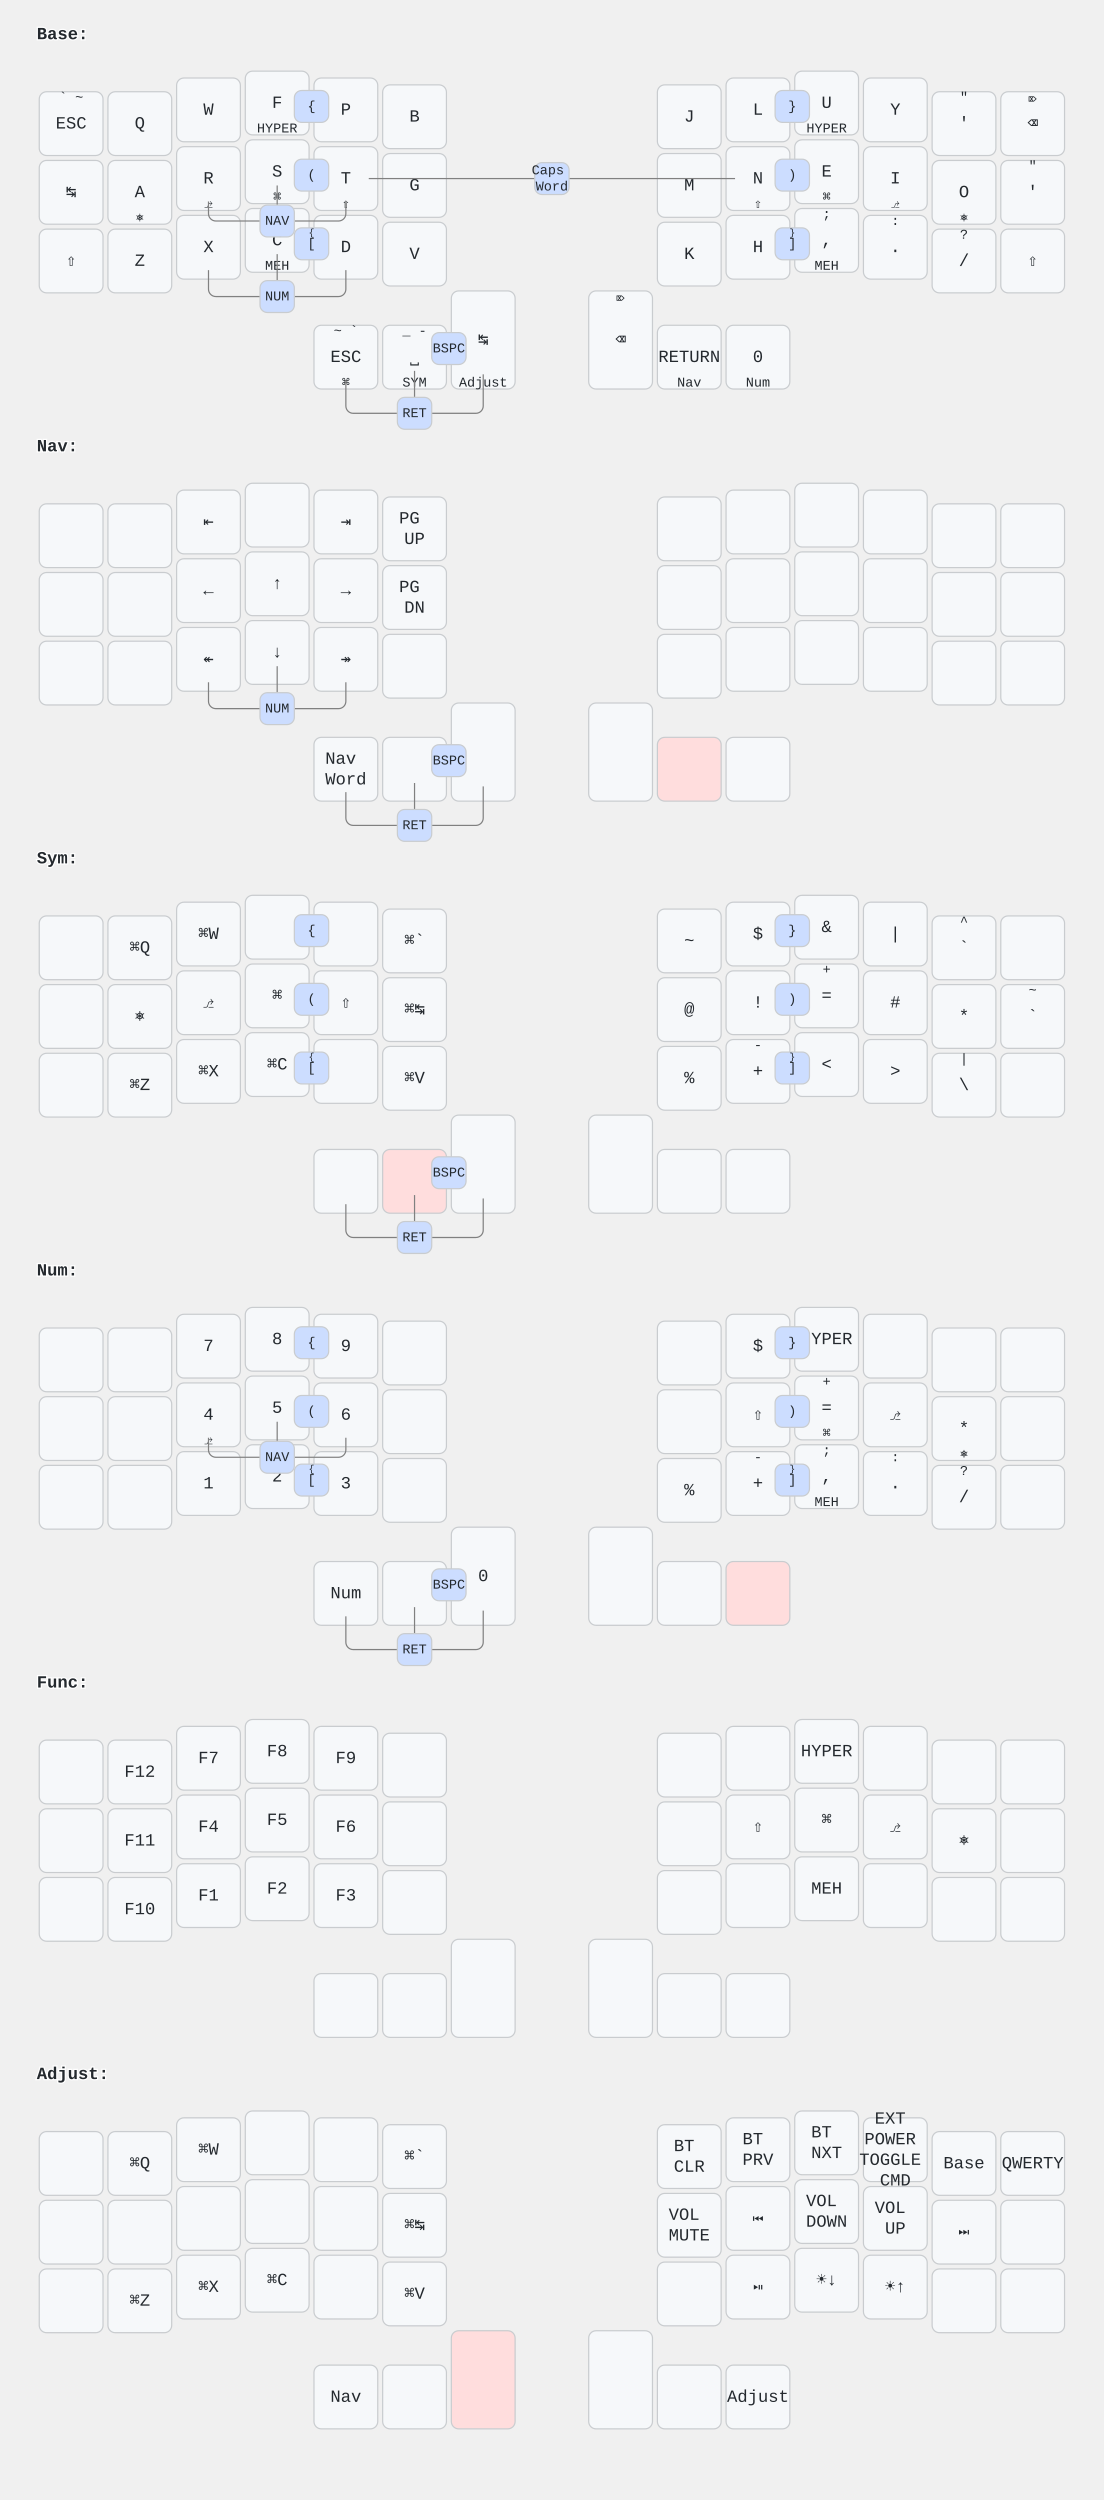
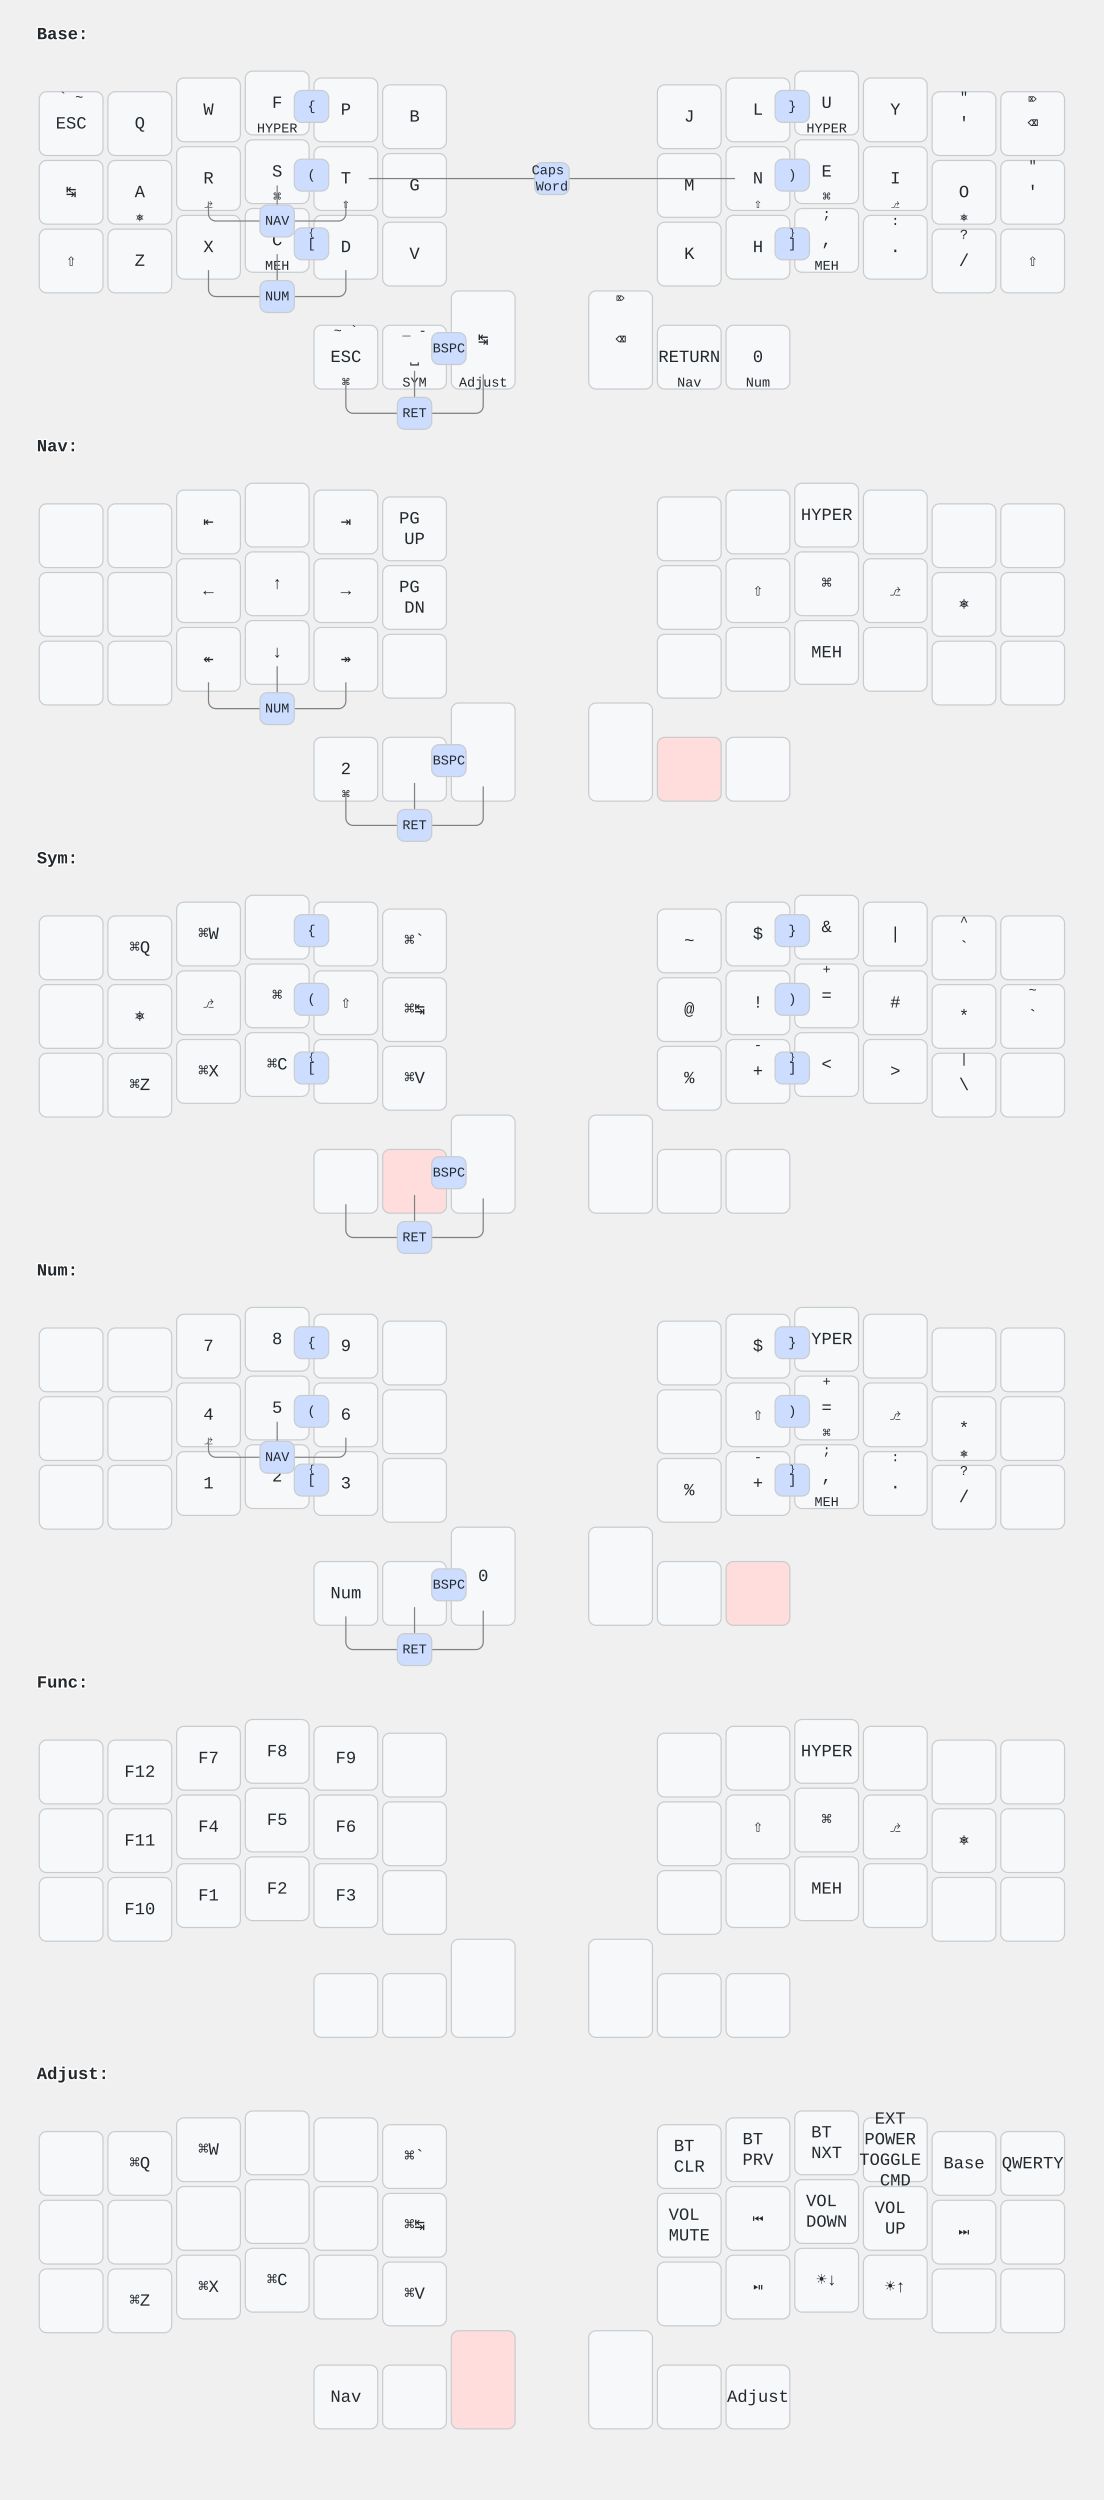
<svg xmlns="http://www.w3.org/2000/svg" width="900.0" height="2038.4" viewBox="0 0 900.0 2038.4">
  <style>/* font and background color specifications */
svg {
    font-family: SFMono-Regular,Consolas,Liberation Mono,Menlo,monospace;
    font-size: 14px;
    font-kerning: normal;
    text-rendering: optimizeLegibility;
    fill: #24292e;
}

/* default key styling */
rect {
    fill: #f6f8fa;
    stroke: #c9cccf;
    stroke-width: 1;
}

/* color accent for combo boxes */
rect.combo {
    fill: #cdf;
}

/* color accent for held keys */
rect.held, rect.combo.held {
    fill: #fdd;
}

/* color accent for ghost (optional) keys */
rect.ghost, rect.combo.ghost {
    fill: #ddd;
}

text {
    text-anchor: middle;
    dominant-baseline: middle;
}

/* styling for layer labels */
text.label {
    font-weight: bold;
    text-anchor: start;
    stroke: white;
    stroke-width: 2;
    paint-order: stroke;
}

/* styling for combo tap, and key hold/shifted label text */
text.combo, text.hold, text.shifted {
    font-size: 11px;
}

text.hold {
    text-anchor: middle;
    dominant-baseline: auto;
}

text.shifted {
    text-anchor: middle;
    dominant-baseline: hanging;
}

/* styling for hold/shifted label text in combo box */
text.combo.hold, text.combo.shifted {
    font-size: 8px;
}

/* styling for combo dendrons */
path {
    stroke-width: 1;
    stroke: gray;
    fill: none;
}
</style>
  <g class="layer-Base">
    <text x="30.0" y="28.0" class="label">Base:</text>
    <rect rx="6.0" ry="6.0" x="32.0" y="74.8" width="52.0" height="52.0" class="" />
    <text x="58.0" y="100.8" class="tap">ESC</text>
    <text x="58.0" y="76.8" class="shifted">` ~</text>
    <rect rx="6.0" ry="6.0" x="88.0" y="74.8" width="52.0" height="52.0" class="" />
    <text x="114.0" y="100.8" class="tap">Q</text>
    <rect rx="6.0" ry="6.0" x="144.0" y="63.6" width="52.0" height="52.0" class="" />
    <text x="170.0" y="89.6" class="tap">W</text>
    <rect rx="6.0" ry="6.0" x="200.0" y="58.0" width="52.0" height="52.0" class="" />
    <text x="226.0" y="84.0" class="tap">F</text>
    <text x="226.0" y="108.0" class="hold">HYPER</text>
    <rect rx="6.0" ry="6.0" x="256.0" y="63.6" width="52.0" height="52.0" class="" />
    <text x="282.0" y="89.6" class="tap">P</text>
    <rect rx="6.0" ry="6.0" x="312.0" y="69.2" width="52.0" height="52.0" class="" />
    <text x="338.0" y="95.2" class="tap">B</text>
    <rect rx="6.0" ry="6.0" x="536.0" y="69.2" width="52.0" height="52.0" class="" />
    <text x="562.0" y="95.2" class="tap">J</text>
    <rect rx="6.0" ry="6.0" x="592.0" y="63.6" width="52.0" height="52.0" class="" />
    <text x="618.0" y="89.6" class="tap">L</text>
    <rect rx="6.0" ry="6.0" x="648.0" y="58.0" width="52.0" height="52.0" class="" />
    <text x="674.0" y="84.0" class="tap">U</text>
    <text x="674.0" y="108.0" class="hold">HYPER</text>
    <rect rx="6.0" ry="6.0" x="704.0" y="63.6" width="52.0" height="52.0" class="" />
    <text x="730.0" y="89.6" class="tap">Y</text>
    <rect rx="6.0" ry="6.0" x="760.0" y="74.8" width="52.0" height="52.0" class="" />
    <text x="786.0" y="100.8" class="tap">'</text>
    <text x="786.0" y="76.8" class="shifted">"</text>
    <rect rx="6.0" ry="6.0" x="816.0" y="74.8" width="52.0" height="52.0" class="" />
    <text x="842.0" y="100.8" class="tap">⌫</text>
    <text x="842.0" y="76.8" class="shifted">⌦</text>
    <rect rx="6.0" ry="6.0" x="32.0" y="130.8" width="52.0" height="52.0" class="" />
    <text x="58.0" y="156.8" class="tap">↹</text>
    <rect rx="6.0" ry="6.0" x="88.0" y="130.8" width="52.0" height="52.0" class="" />
    <text x="114.0" y="156.8" class="tap">A</text>
    <text x="114.0" y="180.8" class="hold">⎈</text>
    <rect rx="6.0" ry="6.0" x="144.0" y="119.6" width="52.0" height="52.0" class="" />
    <text x="170.0" y="145.6" class="tap">R</text>
    <text x="170.0" y="169.6" class="hold">⎇</text>
    <rect rx="6.0" ry="6.0" x="200.0" y="114.0" width="52.0" height="52.0" class="" />
    <text x="226.0" y="140.0" class="tap">S</text>
    <text x="226.0" y="164.0" class="hold">⌘</text>
    <rect rx="6.0" ry="6.0" x="256.0" y="119.6" width="52.0" height="52.0" class="" />
    <text x="282.0" y="145.6" class="tap">T</text>
    <text x="282.0" y="169.6" class="hold">⇧</text>
    <rect rx="6.0" ry="6.0" x="312.0" y="125.2" width="52.0" height="52.0" class="" />
    <text x="338.0" y="151.2" class="tap">G</text>
    <rect rx="6.0" ry="6.0" x="536.0" y="125.2" width="52.0" height="52.0" class="" />
    <text x="562.0" y="151.2" class="tap">M</text>
    <rect rx="6.0" ry="6.0" x="592.0" y="119.6" width="52.0" height="52.0" class="" />
    <text x="618.0" y="145.6" class="tap">N</text>
    <text x="618.0" y="169.6" class="hold">⇧</text>
    <rect rx="6.0" ry="6.0" x="648.0" y="114.0" width="52.0" height="52.0" class="" />
    <text x="674.0" y="140.0" class="tap">E</text>
    <text x="674.0" y="164.0" class="hold">⌘</text>
    <rect rx="6.0" ry="6.0" x="704.0" y="119.6" width="52.0" height="52.0" class="" />
    <text x="730.0" y="145.6" class="tap">I</text>
    <text x="730.0" y="169.6" class="hold">⎇</text>
    <rect rx="6.0" ry="6.0" x="760.0" y="130.8" width="52.0" height="52.0" class="" />
    <text x="786.0" y="156.8" class="tap">O</text>
    <text x="786.0" y="180.8" class="hold">⎈</text>
    <rect rx="6.0" ry="6.0" x="816.0" y="130.8" width="52.0" height="52.0" class="" />
    <text x="842.0" y="156.8" class="tap">'</text>
    <text x="842.0" y="132.8" class="shifted">"</text>
    <rect rx="6.0" ry="6.0" x="32.0" y="186.8" width="52.0" height="52.0" class="" />
    <text x="58.0" y="212.8" class="tap">⇧</text>
    <rect rx="6.0" ry="6.0" x="88.0" y="186.8" width="52.0" height="52.0" class="" />
    <text x="114.0" y="212.8" class="tap">Z</text>
    <rect rx="6.0" ry="6.0" x="144.0" y="175.6" width="52.0" height="52.0" class="" />
    <text x="170.0" y="201.6" class="tap">X</text>
    <rect rx="6.0" ry="6.0" x="200.0" y="170.0" width="52.0" height="52.0" class="" />
    <text x="226.0" y="196.0" class="tap">C</text>
    <text x="226.0" y="220.0" class="hold">MEH</text>
    <rect rx="6.0" ry="6.0" x="256.0" y="175.6" width="52.0" height="52.0" class="" />
    <text x="282.0" y="201.6" class="tap">D</text>
    <rect rx="6.0" ry="6.0" x="312.0" y="181.2" width="52.0" height="52.0" class="" />
    <text x="338.0" y="207.2" class="tap">V</text>
    <rect rx="6.0" ry="6.0" x="536.0" y="181.2" width="52.0" height="52.0" class="" />
    <text x="562.0" y="207.2" class="tap">K</text>
    <rect rx="6.0" ry="6.0" x="592.0" y="175.6" width="52.0" height="52.0" class="" />
    <text x="618.0" y="201.6" class="tap">H</text>
    <rect rx="6.0" ry="6.0" x="648.0" y="170.0" width="52.0" height="52.0" class="" />
    <text x="674.0" y="196.0" class="tap">,</text>
    <text x="674.0" y="220.0" class="hold">MEH</text>
    <text x="674.0" y="172.0" class="shifted">;</text>
    <rect rx="6.0" ry="6.0" x="704.0" y="175.6" width="52.0" height="52.0" class="" />
    <text x="730.0" y="201.6" class="tap">.</text>
    <text x="730.0" y="177.6" class="shifted">:</text>
    <rect rx="6.0" ry="6.0" x="760.0" y="186.8" width="52.0" height="52.0" class="" />
    <text x="786.0" y="212.8" class="tap">/</text>
    <text x="786.0" y="188.8" class="shifted">?</text>
    <rect rx="6.0" ry="6.0" x="816.0" y="186.8" width="52.0" height="52.0" class="" />
    <text x="842.0" y="212.8" class="tap">⇧</text>
    <rect rx="6.0" ry="6.0" x="256.0" y="265.2" width="52.0" height="52.0" class="" />
    <text x="282.0" y="291.2" class="tap">ESC</text>
    <text x="282.0" y="315.2" class="hold">⌘</text>
    <text x="282.0" y="267.2" class="shifted">~ `</text>
    <rect rx="6.0" ry="6.0" x="312.0" y="265.2" width="52.0" height="52.0" class="" />
    <text x="338.0" y="291.2" class="tap">⎵</text>
    <text x="338.0" y="315.2" class="hold">SYM</text>
    <text x="338.0" y="267.2" class="shifted">_ -</text>
    <rect rx="6.0" ry="6.0" x="368.0" y="237.2" width="52.0" height="80.0" class="" />
    <text x="394.0" y="277.2" class="tap">↹</text>
    <text x="394.0" y="315.2" class="hold">Adjust</text>
    <rect rx="6.0" ry="6.0" x="480.0" y="237.2" width="52.0" height="80.0" class="" />
    <text x="506.0" y="277.2" class="tap">⌫</text>
    <text x="506.0" y="239.2" class="shifted">⌦</text>
    <rect rx="6.0" ry="6.0" x="536.0" y="265.2" width="52.0" height="52.0" class="" />
    <text x="562.0" y="291.2" class="tap">RETURN</text>
    <text x="562.0" y="315.2" class="hold">Nav</text>
    <rect rx="6.0" ry="6.0" x="592.0" y="265.2" width="52.0" height="52.0" class="" />
    <text x="618.0" y="291.2" class="tap">0</text>
    <text x="618.0" y="315.2" class="hold">Num</text>
    <rect rx="6.0" ry="6.0" x="240.0" y="129.8" width="28.0" height="26.0" class="combo" />
    <text x="254.0" y="142.8" class="combo">(</text>
    <rect rx="6.0" ry="6.0" x="632.0" y="129.8" width="28.0" height="26.0" class="combo" />
    <text x="646.0" y="142.8" class="combo">)</text>
    <rect rx="6.0" ry="6.0" x="240.0" y="185.8" width="28.0" height="26.0" class="combo" />
    <text x="254.0" y="198.8" class="combo">[</text>
    <text x="254.0" y="187.8" class="combo shifted">{</text>
    <rect rx="6.0" ry="6.0" x="632.0" y="185.8" width="28.0" height="26.0" class="combo" />
    <text x="646.0" y="198.8" class="combo">]</text>
    <text x="646.0" y="187.8" class="combo shifted">}</text>
    <rect rx="6.0" ry="6.0" x="240.0" y="73.8" width="28.0" height="26.0" class="combo" />
    <text x="254.0" y="86.8" class="combo">{</text>
    <rect rx="6.0" ry="6.0" x="632.0" y="73.8" width="28.0" height="26.0" class="combo" />
    <text x="646.0" y="86.8" class="combo">}</text>
    <path d="M450.0,145.6 l-149.333,0.0" />
    <path d="M450.0,145.6 l149.333,0.0" />
    <rect rx="6.0" ry="6.0" x="436.0" y="132.6" width="28.0" height="26.0" class="combo" />
    <text x="450.0" y="145.6" class="combo">
      <tspan x="450.0" dy="-0.6em">Caps</tspan>
      <tspan x="450.0" dy="1.2em">Word</tspan>
    </text>
    <path d="M338.0,337 h-50.0 a6.0,6.0 0 0 1 -6.0,-6.0 v-21.133" />
    <path d="M338.0,337 h-6.0 a6.0,6.0 0 0 1 6.0,-6.0 v-28.6" />
    <path d="M338.0,337 h50.0 a6.0,6.0 0 0 0 6.0,-6.0 v-25.8" />
    <rect rx="6.0" ry="6.0" x="324.0" y="324" width="28.0" height="26.0" class="combo" />
    <text x="338.0" y="337" class="combo">RET</text>
    <rect rx="6.0" ry="6.0" x="352.0" y="271.2" width="28.0" height="26.0" class="combo" />
    <text x="366.0" y="284.2" class="combo">BSPC</text>
    <path d="M226.0,180.2 h-50.0 a6.0,6.0 0 0 1 -6.0,-6.0 v-9.933" />
    <path d="M226.0,180.2 h-6.0 a6.0,6.0 0 0 1 6.0,-6.0 v-23" />
    <path d="M226.0,180.2 h50.0 a6.0,6.0 0 0 0 6.0,-6.0 v-9.933" />
    <rect rx="6.0" ry="6.0" x="212.0" y="167.2" width="28.0" height="26.0" class="combo" />
    <text x="226.0" y="180.2" class="combo">NAV</text>
    <path d="M226.0,241.8 h-50.0 a6.0,6.0 0 0 1 -6.0,-6.0 v-15.533" />
    <path d="M226.0,241.8 h-6.0 a6.0,6.0 0 0 1 6.0,-6.0 v-28.6" />
    <path d="M226.0,241.8 h50.0 a6.0,6.0 0 0 0 6.0,-6.0 v-15.533" />
    <rect rx="6.0" ry="6.0" x="212.0" y="228.8" width="28.0" height="26.0" class="combo" />
    <text x="226.0" y="241.8" class="combo">NUM</text>
  </g>
  <g class="layer-Nav">
    <text x="30.0" y="364" class="label">Nav:</text>
    <rect rx="6.0" ry="6.0" x="32.0" y="410.8" width="52.0" height="52.0" class="" />
    <rect rx="6.0" ry="6.0" x="88.0" y="410.8" width="52.0" height="52.0" class="" />
    <rect rx="6.0" ry="6.0" x="144.0" y="399.6" width="52.0" height="52.0" class="" />
    <text x="170.0" y="425.6" class="tap">⇤</text>
    <rect rx="6.0" ry="6.0" x="200.0" y="394" width="52.0" height="52.0" class="" />
    <rect rx="6.0" ry="6.0" x="256.0" y="399.6" width="52.0" height="52.0" class="" />
    <text x="282.0" y="425.6" class="tap">⇥</text>
    <rect rx="6.0" ry="6.0" x="312.0" y="405.2" width="52.0" height="52.0" class="" />
    <text x="338.0" y="431.2" class="tap">
      <tspan x="338.0" dy="-0.6em">PG</tspan>
      <tspan x="338.0" dy="1.2em">UP</tspan>
    </text>
    <rect rx="6.0" ry="6.0" x="536.0" y="405.2" width="52.0" height="52.0" class="" />
    <rect rx="6.0" ry="6.0" x="592.0" y="399.6" width="52.0" height="52.0" class="" />
    <rect rx="6.0" ry="6.0" x="648.0" y="394" width="52.0" height="52.0" class="" />
+     <text x="674.0" y="420" class="tap">HYPER</text>
    <rect rx="6.0" ry="6.0" x="704.0" y="399.6" width="52.0" height="52.0" class="" />
    <rect rx="6.0" ry="6.0" x="760.0" y="410.8" width="52.0" height="52.0" class="" />
    <rect rx="6.0" ry="6.0" x="816.0" y="410.8" width="52.0" height="52.0" class="" />
    <rect rx="6.0" ry="6.0" x="32.0" y="466.8" width="52.0" height="52.0" class="" />
    <rect rx="6.0" ry="6.0" x="88.0" y="466.8" width="52.0" height="52.0" class="" />
    <rect rx="6.0" ry="6.0" x="144.0" y="455.6" width="52.0" height="52.0" class="" />
    <text x="170.0" y="481.6" class="tap">←</text>
    <rect rx="6.0" ry="6.0" x="200.0" y="450" width="52.0" height="52.0" class="" />
    <text x="226.0" y="476" class="tap">↑</text>
    <rect rx="6.0" ry="6.0" x="256.0" y="455.6" width="52.0" height="52.0" class="" />
    <text x="282.0" y="481.6" class="tap">→</text>
    <rect rx="6.0" ry="6.0" x="312.0" y="461.2" width="52.0" height="52.0" class="" />
    <text x="338.0" y="487.2" class="tap">
      <tspan x="338.0" dy="-0.6em">PG</tspan>
      <tspan x="338.0" dy="1.2em">DN</tspan>
    </text>
    <rect rx="6.0" ry="6.0" x="536.0" y="461.2" width="52.0" height="52.0" class="" />
    <rect rx="6.0" ry="6.0" x="592.0" y="455.6" width="52.0" height="52.0" class="" />
+     <text x="618.0" y="481.6" class="tap">⇧</text>
    <rect rx="6.0" ry="6.0" x="648.0" y="450" width="52.0" height="52.0" class="" />
+     <text x="674.0" y="476" class="tap">⌘</text>
    <rect rx="6.0" ry="6.0" x="704.0" y="455.6" width="52.0" height="52.0" class="" />
+     <text x="730.0" y="481.6" class="tap">⎇</text>
    <rect rx="6.0" ry="6.0" x="760.0" y="466.8" width="52.0" height="52.0" class="" />
+     <text x="786.0" y="492.8" class="tap">⎈</text>
    <rect rx="6.0" ry="6.0" x="816.0" y="466.8" width="52.0" height="52.0" class="" />
    <rect rx="6.0" ry="6.0" x="32.0" y="522.8" width="52.0" height="52.0" class="" />
    <rect rx="6.0" ry="6.0" x="88.0" y="522.8" width="52.0" height="52.0" class="" />
    <rect rx="6.0" ry="6.0" x="144.0" y="511.6" width="52.0" height="52.0" class="" />
    <text x="170.0" y="537.6" class="tap">↞</text>
    <rect rx="6.0" ry="6.0" x="200.0" y="506.0" width="52.0" height="52.0" class="" />
    <text x="226.0" y="532.0" class="tap">↓</text>
    <rect rx="6.0" ry="6.0" x="256.0" y="511.6" width="52.0" height="52.0" class="" />
    <text x="282.0" y="537.6" class="tap">↠</text>
    <rect rx="6.0" ry="6.0" x="312.0" y="517.2" width="52.0" height="52.0" class="" />
    <rect rx="6.0" ry="6.0" x="536.0" y="517.2" width="52.0" height="52.0" class="" />
    <rect rx="6.0" ry="6.0" x="592.0" y="511.6" width="52.0" height="52.0" class="" />
    <rect rx="6.0" ry="6.0" x="648.0" y="506.0" width="52.0" height="52.0" class="" />
+     <text x="674.0" y="532.0" class="tap">MEH</text>
    <rect rx="6.0" ry="6.0" x="704.0" y="511.6" width="52.0" height="52.0" class="" />
    <rect rx="6.0" ry="6.0" x="760.0" y="522.8" width="52.0" height="52.0" class="" />
    <rect rx="6.0" ry="6.0" x="816.0" y="522.8" width="52.0" height="52.0" class="" />
    <rect rx="6.0" ry="6.0" x="256.0" y="601.2" width="52.0" height="52.0" class="" />
-     <text x="282.0" y="627.2" class="tap">
-       <tspan x="282.0" dy="-0.6em">Nav</tspan>
-       <tspan x="282.0" dy="1.2em">Word</tspan>
-     </text>
+     <text x="282.0" y="627.2" class="tap">2</text>
+     <text x="282.0" y="651.2" class="hold">⌘</text>
    <rect rx="6.0" ry="6.0" x="312.0" y="601.2" width="52.0" height="52.0" class="" />
    <rect rx="6.0" ry="6.0" x="368.0" y="573.2" width="52.0" height="80.0" class="" />
    <rect rx="6.0" ry="6.0" x="480.0" y="573.2" width="52.0" height="80.0" class="" />
    <rect rx="6.0" ry="6.0" x="536.0" y="601.2" width="52.0" height="52.0" class="held" />
    <rect rx="6.0" ry="6.0" x="592.0" y="601.2" width="52.0" height="52.0" class="" />
    <path d="M338.0,673 h-50.0 a6.0,6.0 0 0 1 -6.0,-6.0 v-21.133" />
    <path d="M338.0,673 h-6.0 a6.0,6.0 0 0 1 6.0,-6.0 v-28.6" />
    <path d="M338.0,673 h50.0 a6.0,6.0 0 0 0 6.0,-6.0 v-25.8" />
    <rect rx="6.0" ry="6.0" x="324.0" y="660" width="28.0" height="26.0" class="combo" />
    <text x="338.0" y="673" class="combo">RET</text>
    <rect rx="6.0" ry="6.0" x="352.0" y="607.2" width="28.0" height="26.0" class="combo" />
    <text x="366.0" y="620.2" class="combo">BSPC</text>
    <path d="M226.0,577.8 h-50.0 a6.0,6.0 0 0 1 -6.0,-6.0 v-15.533" />
    <path d="M226.0,577.8 h-6.0 a6.0,6.0 0 0 1 6.0,-6.0 v-28.6" />
    <path d="M226.0,577.8 h50.0 a6.0,6.0 0 0 0 6.0,-6.0 v-15.533" />
    <rect rx="6.0" ry="6.0" x="212.0" y="564.8" width="28.0" height="26.0" class="combo" />
    <text x="226.0" y="577.8" class="combo">NUM</text>
  </g>
  <g class="layer-Sym">
    <text x="30.0" y="700" class="label">Sym:</text>
    <rect rx="6.0" ry="6.0" x="32.0" y="746.8" width="52.0" height="52.0" class="" />
    <rect rx="6.0" ry="6.0" x="88.0" y="746.8" width="52.0" height="52.0" class="" />
    <text x="114.0" y="772.8" class="tap">⌘Q</text>
    <rect rx="6.0" ry="6.0" x="144.0" y="735.6" width="52.0" height="52.0" class="" />
    <text x="170.0" y="761.6" class="tap">⌘W</text>
    <rect rx="6.0" ry="6.0" x="200.0" y="730" width="52.0" height="52.0" class="" />
    <rect rx="6.0" ry="6.0" x="256.0" y="735.6" width="52.0" height="52.0" class="" />
    <rect rx="6.0" ry="6.0" x="312.0" y="741.2" width="52.0" height="52.0" class="" />
    <text x="338.0" y="767.2" class="tap">⌘`</text>
    <rect rx="6.0" ry="6.0" x="536.0" y="741.2" width="52.0" height="52.0" class="" />
    <text x="562.0" y="767.2" class="tap">~</text>
    <rect rx="6.0" ry="6.0" x="592.0" y="735.6" width="52.0" height="52.0" class="" />
    <text x="618.0" y="761.6" class="tap">$</text>
    <rect rx="6.0" ry="6.0" x="648.0" y="730" width="52.0" height="52.0" class="" />
    <text x="674.0" y="756" class="tap">&amp;</text>
    <rect rx="6.0" ry="6.0" x="704.0" y="735.6" width="52.0" height="52.0" class="" />
    <text x="730.0" y="761.6" class="tap">|</text>
    <rect rx="6.0" ry="6.0" x="760.0" y="746.8" width="52.0" height="52.0" class="" />
    <text x="786.0" y="772.8" class="tap">`</text>
    <text x="786.0" y="748.8" class="shifted">^</text>
    <rect rx="6.0" ry="6.0" x="816.0" y="746.8" width="52.0" height="52.0" class="" />
    <rect rx="6.0" ry="6.0" x="32.0" y="802.8" width="52.0" height="52.0" class="" />
    <rect rx="6.0" ry="6.0" x="88.0" y="802.8" width="52.0" height="52.0" class="" />
    <text x="114.0" y="828.8" class="tap">⎈</text>
    <rect rx="6.0" ry="6.0" x="144.0" y="791.6" width="52.0" height="52.0" class="" />
    <text x="170.0" y="817.6" class="tap">⎇</text>
    <rect rx="6.0" ry="6.0" x="200.0" y="786" width="52.0" height="52.0" class="" />
    <text x="226.0" y="812" class="tap">⌘</text>
    <rect rx="6.0" ry="6.0" x="256.0" y="791.6" width="52.0" height="52.0" class="" />
    <text x="282.0" y="817.6" class="tap">⇧</text>
    <rect rx="6.0" ry="6.0" x="312.0" y="797.2" width="52.0" height="52.0" class="" />
    <text x="338.0" y="823.2" class="tap">⌘↹</text>
    <rect rx="6.0" ry="6.0" x="536.0" y="797.2" width="52.0" height="52.0" class="" />
    <text x="562.0" y="823.2" class="tap">@</text>
    <rect rx="6.0" ry="6.0" x="592.0" y="791.6" width="52.0" height="52.0" class="" />
    <text x="618.0" y="817.6" class="tap">!</text>
    <rect rx="6.0" ry="6.0" x="648.0" y="786" width="52.0" height="52.0" class="" />
    <text x="674.0" y="812" class="tap">=</text>
    <text x="674.0" y="788" class="shifted">+</text>
    <rect rx="6.0" ry="6.0" x="704.0" y="791.6" width="52.0" height="52.0" class="" />
    <text x="730.0" y="817.6" class="tap">#</text>
    <rect rx="6.0" ry="6.0" x="760.0" y="802.8" width="52.0" height="52.0" class="" />
    <text x="786.0" y="828.8" class="tap">*</text>
    <rect rx="6.0" ry="6.0" x="816.0" y="802.8" width="52.0" height="52.0" class="" />
    <text x="842.0" y="828.8" class="tap">`</text>
    <text x="842.0" y="804.8" class="shifted">~</text>
    <rect rx="6.0" ry="6.0" x="32.0" y="858.8" width="52.0" height="52.0" class="" />
    <rect rx="6.0" ry="6.0" x="88.0" y="858.8" width="52.0" height="52.0" class="" />
    <text x="114.0" y="884.8" class="tap">⌘Z</text>
    <rect rx="6.0" ry="6.0" x="144.0" y="847.6" width="52.0" height="52.0" class="" />
    <text x="170.0" y="873.6" class="tap">⌘X</text>
    <rect rx="6.0" ry="6.0" x="200.0" y="842" width="52.0" height="52.0" class="" />
    <text x="226.0" y="868" class="tap">⌘C</text>
    <rect rx="6.0" ry="6.0" x="256.0" y="847.6" width="52.0" height="52.0" class="" />
    <rect rx="6.0" ry="6.0" x="312.0" y="853.2" width="52.0" height="52.0" class="" />
    <text x="338.0" y="879.2" class="tap">⌘V</text>
    <rect rx="6.0" ry="6.0" x="536.0" y="853.2" width="52.0" height="52.0" class="" />
    <text x="562.0" y="879.2" class="tap">%</text>
    <rect rx="6.0" ry="6.0" x="592.0" y="847.6" width="52.0" height="52.0" class="" />
    <text x="618.0" y="873.6" class="tap">+</text>
    <text x="618.0" y="849.6" class="shifted">-</text>
    <rect rx="6.0" ry="6.0" x="648.0" y="842" width="52.0" height="52.0" class="" />
    <text x="674.0" y="868" class="tap">&lt;</text>
    <rect rx="6.0" ry="6.0" x="704.0" y="847.6" width="52.0" height="52.0" class="" />
    <text x="730.0" y="873.6" class="tap">&gt;</text>
    <rect rx="6.0" ry="6.0" x="760.0" y="858.8" width="52.0" height="52.0" class="" />
    <text x="786.0" y="884.8" class="tap">\</text>
    <text x="786.0" y="860.8" class="shifted">|</text>
    <rect rx="6.0" ry="6.0" x="816.0" y="858.8" width="52.0" height="52.0" class="" />
    <rect rx="6.0" ry="6.0" x="256.0" y="937.2" width="52.0" height="52.0" class="" />
    <rect rx="6.0" ry="6.0" x="312.0" y="937.2" width="52.0" height="52.0" class="held" />
    <rect rx="6.0" ry="6.0" x="368.0" y="909.2" width="52.0" height="80.0" class="" />
    <rect rx="6.0" ry="6.0" x="480.0" y="909.2" width="52.0" height="80.0" class="" />
    <rect rx="6.0" ry="6.0" x="536.0" y="937.2" width="52.0" height="52.0" class="" />
    <rect rx="6.0" ry="6.0" x="592.0" y="937.2" width="52.0" height="52.0" class="" />
    <rect rx="6.0" ry="6.0" x="240.0" y="801.8" width="28.0" height="26.0" class="combo" />
    <text x="254.0" y="814.8" class="combo">(</text>
    <rect rx="6.0" ry="6.0" x="632.0" y="801.8" width="28.0" height="26.0" class="combo" />
    <text x="646.0" y="814.8" class="combo">)</text>
    <rect rx="6.0" ry="6.0" x="240.0" y="857.8" width="28.0" height="26.0" class="combo" />
    <text x="254.0" y="870.8" class="combo">[</text>
    <text x="254.0" y="859.8" class="combo shifted">{</text>
    <rect rx="6.0" ry="6.0" x="632.0" y="857.8" width="28.0" height="26.0" class="combo" />
    <text x="646.0" y="870.8" class="combo">]</text>
    <text x="646.0" y="859.8" class="combo shifted">}</text>
    <rect rx="6.0" ry="6.0" x="240.0" y="745.8" width="28.0" height="26.0" class="combo" />
    <text x="254.0" y="758.8" class="combo">{</text>
    <rect rx="6.0" ry="6.0" x="632.0" y="745.8" width="28.0" height="26.0" class="combo" />
    <text x="646.0" y="758.8" class="combo">}</text>
    <path d="M338.0,1009 h-50.0 a6.0,6.0 0 0 1 -6.0,-6.0 v-21.133" />
    <path d="M338.0,1009 h-6.0 a6.0,6.0 0 0 1 6.0,-6.0 v-28.6" />
    <path d="M338.0,1009 h50.0 a6.0,6.0 0 0 0 6.0,-6.0 v-25.8" />
    <rect rx="6.0" ry="6.0" x="324.0" y="996" width="28.0" height="26.0" class="combo" />
    <text x="338.0" y="1009" class="combo">RET</text>
    <rect rx="6.0" ry="6.0" x="352.0" y="943.2" width="28.0" height="26.0" class="combo" />
    <text x="366.0" y="956.2" class="combo">BSPC</text>
  </g>
  <g class="layer-Num">
    <text x="30.0" y="1036" class="label">Num:</text>
    <rect rx="6.0" ry="6.0" x="32.0" y="1082.8" width="52.0" height="52.0" class="" />
    <rect rx="6.0" ry="6.0" x="88.0" y="1082.8" width="52.0" height="52.0" class="" />
    <rect rx="6.0" ry="6.0" x="144.0" y="1071.6" width="52.0" height="52.0" class="" />
    <text x="170.0" y="1097.6" class="tap">7</text>
    <rect rx="6.0" ry="6.0" x="200.0" y="1066" width="52.0" height="52.0" class="" />
    <text x="226.0" y="1092" class="tap">8</text>
    <rect rx="6.0" ry="6.0" x="256.0" y="1071.6" width="52.0" height="52.0" class="" />
    <text x="282.0" y="1097.6" class="tap">9</text>
    <rect rx="6.0" ry="6.0" x="312.0" y="1077.2" width="52.0" height="52.0" class="" />
    <rect rx="6.0" ry="6.0" x="536.0" y="1077.2" width="52.0" height="52.0" class="" />
    <rect rx="6.0" ry="6.0" x="592.0" y="1071.6" width="52.0" height="52.0" class="" />
    <text x="618.0" y="1097.6" class="tap">$</text>
    <rect rx="6.0" ry="6.0" x="648.0" y="1066" width="52.0" height="52.0" class="" />
    <text x="674.0" y="1092" class="tap">HYPER</text>
    <rect rx="6.0" ry="6.0" x="704.0" y="1071.6" width="52.0" height="52.0" class="" />
    <rect rx="6.0" ry="6.0" x="760.0" y="1082.8" width="52.0" height="52.0" class="" />
    <rect rx="6.0" ry="6.0" x="816.0" y="1082.8" width="52.0" height="52.0" class="" />
    <rect rx="6.0" ry="6.0" x="32.0" y="1138.8" width="52.0" height="52.0" class="" />
    <rect rx="6.0" ry="6.0" x="88.0" y="1138.8" width="52.0" height="52.0" class="" />
    <rect rx="6.0" ry="6.0" x="144.0" y="1127.6" width="52.0" height="52.0" class="" />
    <text x="170.0" y="1153.6" class="tap">4</text>
    <text x="170.0" y="1177.6" class="hold">⎇</text>
    <rect rx="6.0" ry="6.0" x="200.0" y="1122" width="52.0" height="52.0" class="" />
    <text x="226.0" y="1148" class="tap">5</text>
    <rect rx="6.0" ry="6.0" x="256.0" y="1127.6" width="52.0" height="52.0" class="" />
    <text x="282.0" y="1153.6" class="tap">6</text>
    <rect rx="6.0" ry="6.0" x="312.0" y="1133.2" width="52.0" height="52.0" class="" />
    <rect rx="6.0" ry="6.0" x="536.0" y="1133.2" width="52.0" height="52.0" class="" />
    <rect rx="6.0" ry="6.0" x="592.0" y="1127.6" width="52.0" height="52.0" class="" />
    <text x="618.0" y="1153.6" class="tap">⇧</text>
    <rect rx="6.0" ry="6.0" x="648.0" y="1122" width="52.0" height="52.0" class="" />
    <text x="674.0" y="1148" class="tap">=</text>
    <text x="674.0" y="1172" class="hold">⌘</text>
    <text x="674.0" y="1124" class="shifted">+</text>
    <rect rx="6.0" ry="6.0" x="704.0" y="1127.6" width="52.0" height="52.0" class="" />
    <text x="730.0" y="1153.6" class="tap">⎇</text>
    <rect rx="6.0" ry="6.0" x="760.0" y="1138.8" width="52.0" height="52.0" class="" />
    <text x="786.0" y="1164.8" class="tap">*</text>
    <text x="786.0" y="1188.8" class="hold">⎈</text>
    <rect rx="6.0" ry="6.0" x="816.0" y="1138.8" width="52.0" height="52.0" class="" />
    <rect rx="6.0" ry="6.0" x="32.0" y="1194.8" width="52.0" height="52.0" class="" />
    <rect rx="6.0" ry="6.0" x="88.0" y="1194.8" width="52.0" height="52.0" class="" />
    <rect rx="6.0" ry="6.0" x="144.0" y="1183.6" width="52.0" height="52.0" class="" />
    <text x="170.0" y="1209.6" class="tap">1</text>
    <rect rx="6.0" ry="6.0" x="200.0" y="1178" width="52.0" height="52.0" class="" />
    <text x="226.0" y="1204" class="tap">2</text>
    <rect rx="6.0" ry="6.0" x="256.0" y="1183.6" width="52.0" height="52.0" class="" />
    <text x="282.0" y="1209.6" class="tap">3</text>
    <rect rx="6.0" ry="6.0" x="312.0" y="1189.2" width="52.0" height="52.0" class="" />
    <rect rx="6.0" ry="6.0" x="536.0" y="1189.2" width="52.0" height="52.0" class="" />
    <text x="562.0" y="1215.2" class="tap">%</text>
    <rect rx="6.0" ry="6.0" x="592.0" y="1183.6" width="52.0" height="52.0" class="" />
    <text x="618.0" y="1209.6" class="tap">+</text>
    <text x="618.0" y="1185.6" class="shifted">-</text>
    <rect rx="6.0" ry="6.0" x="648.0" y="1178" width="52.0" height="52.0" class="" />
    <text x="674.0" y="1204" class="tap">,</text>
    <text x="674.0" y="1228" class="hold">MEH</text>
    <text x="674.0" y="1180" class="shifted">;</text>
    <rect rx="6.0" ry="6.0" x="704.0" y="1183.6" width="52.0" height="52.0" class="" />
    <text x="730.0" y="1209.6" class="tap">.</text>
    <text x="730.0" y="1185.6" class="shifted">:</text>
    <rect rx="6.0" ry="6.0" x="760.0" y="1194.8" width="52.0" height="52.0" class="" />
    <text x="786.0" y="1220.8" class="tap">/</text>
    <text x="786.0" y="1196.8" class="shifted">?</text>
    <rect rx="6.0" ry="6.0" x="816.0" y="1194.8" width="52.0" height="52.0" class="" />
    <rect rx="6.0" ry="6.0" x="256.0" y="1273.2" width="52.0" height="52.0" class="" />
    <text x="282.0" y="1299.2" class="tap">Num</text>
    <rect rx="6.0" ry="6.0" x="312.0" y="1273.2" width="52.0" height="52.0" class="" />
    <rect rx="6.0" ry="6.0" x="368.0" y="1245.2" width="52.0" height="80.0" class="" />
    <text x="394.0" y="1285.2" class="tap">0</text>
    <rect rx="6.0" ry="6.0" x="480.0" y="1245.2" width="52.0" height="80.0" class="" />
    <rect rx="6.0" ry="6.0" x="536.0" y="1273.2" width="52.0" height="52.0" class="" />
    <rect rx="6.0" ry="6.0" x="592.0" y="1273.2" width="52.0" height="52.0" class="held" />
    <rect rx="6.0" ry="6.0" x="240.0" y="1137.8" width="28.0" height="26.0" class="combo" />
    <text x="254.0" y="1150.8" class="combo">(</text>
    <rect rx="6.0" ry="6.0" x="632.0" y="1137.8" width="28.0" height="26.0" class="combo" />
    <text x="646.0" y="1150.8" class="combo">)</text>
    <rect rx="6.0" ry="6.0" x="240.0" y="1193.8" width="28.0" height="26.0" class="combo" />
    <text x="254.0" y="1206.8" class="combo">[</text>
    <text x="254.0" y="1195.8" class="combo shifted">{</text>
    <rect rx="6.0" ry="6.0" x="632.0" y="1193.8" width="28.0" height="26.0" class="combo" />
    <text x="646.0" y="1206.8" class="combo">]</text>
    <text x="646.0" y="1195.8" class="combo shifted">}</text>
    <rect rx="6.0" ry="6.0" x="240.0" y="1081.8" width="28.0" height="26.0" class="combo" />
    <text x="254.0" y="1094.8" class="combo">{</text>
    <rect rx="6.0" ry="6.0" x="632.0" y="1081.8" width="28.0" height="26.0" class="combo" />
    <text x="646.0" y="1094.8" class="combo">}</text>
    <path d="M338.0,1345 h-50.0 a6.0,6.0 0 0 1 -6.0,-6.0 v-21.133" />
    <path d="M338.0,1345 h-6.0 a6.0,6.0 0 0 1 6.0,-6.0 v-28.6" />
    <path d="M338.0,1345 h50.0 a6.0,6.0 0 0 0 6.0,-6.0 v-25.8" />
    <rect rx="6.0" ry="6.0" x="324.0" y="1332" width="28.0" height="26.0" class="combo" />
    <text x="338.0" y="1345" class="combo">RET</text>
    <rect rx="6.0" ry="6.0" x="352.0" y="1279.2" width="28.0" height="26.0" class="combo" />
    <text x="366.0" y="1292.2" class="combo">BSPC</text>
    <path d="M226.0,1188.2 h-50.0 a6.0,6.0 0 0 1 -6.0,-6.0 v-9.933" />
    <path d="M226.0,1188.2 h-6.0 a6.0,6.0 0 0 1 6.0,-6.0 v-23" />
    <path d="M226.0,1188.2 h50.0 a6.0,6.0 0 0 0 6.0,-6.0 v-9.933" />
    <rect rx="6.0" ry="6.0" x="212.0" y="1175.2" width="28.0" height="26.0" class="combo" />
    <text x="226.0" y="1188.2" class="combo">NAV</text>
  </g>
  <g class="layer-Func">
    <text x="30.0" y="1372" class="label">Func:</text>
    <rect rx="6.0" ry="6.0" x="32.0" y="1418.8" width="52.0" height="52.0" class="" />
    <rect rx="6.0" ry="6.0" x="88.0" y="1418.8" width="52.0" height="52.0" class="" />
    <text x="114.0" y="1444.8" class="tap">F12</text>
    <rect rx="6.0" ry="6.0" x="144.0" y="1407.6" width="52.0" height="52.0" class="" />
    <text x="170.0" y="1433.6" class="tap">F7</text>
    <rect rx="6.0" ry="6.0" x="200.0" y="1402" width="52.0" height="52.0" class="" />
    <text x="226.0" y="1428" class="tap">F8</text>
    <rect rx="6.0" ry="6.0" x="256.0" y="1407.6" width="52.0" height="52.0" class="" />
    <text x="282.0" y="1433.6" class="tap">F9</text>
    <rect rx="6.0" ry="6.0" x="312.0" y="1413.2" width="52.0" height="52.0" class="" />
    <rect rx="6.0" ry="6.0" x="536.0" y="1413.2" width="52.0" height="52.0" class="" />
    <rect rx="6.0" ry="6.0" x="592.0" y="1407.6" width="52.0" height="52.0" class="" />
    <rect rx="6.0" ry="6.0" x="648.0" y="1402" width="52.0" height="52.0" class="" />
    <text x="674.0" y="1428" class="tap">HYPER</text>
    <rect rx="6.0" ry="6.0" x="704.0" y="1407.6" width="52.0" height="52.0" class="" />
    <rect rx="6.0" ry="6.0" x="760.0" y="1418.8" width="52.0" height="52.0" class="" />
    <rect rx="6.0" ry="6.0" x="816.0" y="1418.8" width="52.0" height="52.0" class="" />
    <rect rx="6.0" ry="6.0" x="32.0" y="1474.8" width="52.0" height="52.0" class="" />
    <rect rx="6.0" ry="6.0" x="88.0" y="1474.8" width="52.0" height="52.0" class="" />
    <text x="114.0" y="1500.8" class="tap">F11</text>
    <rect rx="6.0" ry="6.0" x="144.0" y="1463.6" width="52.0" height="52.0" class="" />
    <text x="170.0" y="1489.6" class="tap">F4</text>
    <rect rx="6.0" ry="6.0" x="200.0" y="1458" width="52.0" height="52.0" class="" />
    <text x="226.0" y="1484" class="tap">F5</text>
    <rect rx="6.0" ry="6.0" x="256.0" y="1463.6" width="52.0" height="52.0" class="" />
    <text x="282.0" y="1489.6" class="tap">F6</text>
    <rect rx="6.0" ry="6.0" x="312.0" y="1469.2" width="52.0" height="52.0" class="" />
    <rect rx="6.0" ry="6.0" x="536.0" y="1469.2" width="52.0" height="52.0" class="" />
    <rect rx="6.0" ry="6.0" x="592.0" y="1463.6" width="52.0" height="52.0" class="" />
    <text x="618.0" y="1489.6" class="tap">⇧</text>
    <rect rx="6.0" ry="6.0" x="648.0" y="1458" width="52.0" height="52.0" class="" />
    <text x="674.0" y="1484" class="tap">⌘</text>
    <rect rx="6.0" ry="6.0" x="704.0" y="1463.6" width="52.0" height="52.0" class="" />
    <text x="730.0" y="1489.6" class="tap">⎇</text>
    <rect rx="6.0" ry="6.0" x="760.0" y="1474.8" width="52.0" height="52.0" class="" />
    <text x="786.0" y="1500.8" class="tap">⎈</text>
    <rect rx="6.0" ry="6.0" x="816.0" y="1474.8" width="52.0" height="52.0" class="" />
    <rect rx="6.0" ry="6.0" x="32.0" y="1530.8" width="52.0" height="52.0" class="" />
    <rect rx="6.0" ry="6.0" x="88.0" y="1530.8" width="52.0" height="52.0" class="" />
    <text x="114.0" y="1556.8" class="tap">F10</text>
    <rect rx="6.0" ry="6.0" x="144.0" y="1519.6" width="52.0" height="52.0" class="" />
    <text x="170.0" y="1545.6" class="tap">F1</text>
    <rect rx="6.0" ry="6.0" x="200.0" y="1514" width="52.0" height="52.0" class="" />
    <text x="226.0" y="1540" class="tap">F2</text>
    <rect rx="6.0" ry="6.0" x="256.0" y="1519.6" width="52.0" height="52.0" class="" />
    <text x="282.0" y="1545.6" class="tap">F3</text>
    <rect rx="6.0" ry="6.0" x="312.0" y="1525.2" width="52.0" height="52.0" class="" />
    <rect rx="6.0" ry="6.0" x="536.0" y="1525.2" width="52.0" height="52.0" class="" />
    <rect rx="6.0" ry="6.0" x="592.0" y="1519.6" width="52.0" height="52.0" class="" />
    <rect rx="6.0" ry="6.0" x="648.0" y="1514" width="52.0" height="52.0" class="" />
    <text x="674.0" y="1540" class="tap">MEH</text>
    <rect rx="6.0" ry="6.0" x="704.0" y="1519.6" width="52.0" height="52.0" class="" />
    <rect rx="6.0" ry="6.0" x="760.0" y="1530.8" width="52.0" height="52.0" class="" />
    <rect rx="6.0" ry="6.0" x="816.0" y="1530.8" width="52.0" height="52.0" class="" />
    <rect rx="6.0" ry="6.0" x="256.0" y="1609.2" width="52.0" height="52.0" class="" />
    <rect rx="6.0" ry="6.0" x="312.0" y="1609.2" width="52.0" height="52.0" class="" />
    <rect rx="6.0" ry="6.0" x="368.0" y="1581.2" width="52.0" height="80.0" class="" />
    <rect rx="6.0" ry="6.0" x="480.0" y="1581.2" width="52.0" height="80.0" class="" />
    <rect rx="6.0" ry="6.0" x="536.0" y="1609.2" width="52.0" height="52.0" class="" />
    <rect rx="6.0" ry="6.0" x="592.0" y="1609.2" width="52.0" height="52.0" class="" />
  </g>
  <g class="layer-Adjust">
    <text x="30.0" y="1691.2" class="label">Adjust:</text>
    <rect rx="6.0" ry="6.0" x="32.0" y="1738" width="52.0" height="52.0" class="" />
    <rect rx="6.0" ry="6.0" x="88.0" y="1738" width="52.0" height="52.0" class="" />
    <text x="114.0" y="1764" class="tap">⌘Q</text>
    <rect rx="6.0" ry="6.0" x="144.0" y="1726.8" width="52.0" height="52.0" class="" />
    <text x="170.0" y="1752.8" class="tap">⌘W</text>
    <rect rx="6.0" ry="6.0" x="200.0" y="1721.2" width="52.0" height="52.0" class="" />
    <rect rx="6.0" ry="6.0" x="256.0" y="1726.8" width="52.0" height="52.0" class="" />
    <rect rx="6.0" ry="6.0" x="312.0" y="1732.4" width="52.0" height="52.0" class="" />
    <text x="338.0" y="1758.4" class="tap">⌘`</text>
    <rect rx="6.0" ry="6.0" x="536.0" y="1732.4" width="52.0" height="52.0" class="" />
    <text x="562.0" y="1758.4" class="tap">
      <tspan x="562.0" dy="-0.6em">BT</tspan>
      <tspan x="562.0" dy="1.2em">CLR</tspan>
    </text>
    <rect rx="6.0" ry="6.0" x="592.0" y="1726.8" width="52.0" height="52.0" class="" />
    <text x="618.0" y="1752.8" class="tap">
      <tspan x="618.0" dy="-0.6em">BT</tspan>
      <tspan x="618.0" dy="1.2em">PRV</tspan>
    </text>
    <rect rx="6.0" ry="6.0" x="648.0" y="1721.2" width="52.0" height="52.0" class="" />
    <text x="674.0" y="1747.2" class="tap">
      <tspan x="674.0" dy="-0.6em">BT</tspan>
      <tspan x="674.0" dy="1.2em">NXT</tspan>
    </text>
    <rect rx="6.0" ry="6.0" x="704.0" y="1726.8" width="52.0" height="52.0" class="" />
    <text x="730.0" y="1752.8" class="tap">
      <tspan x="730.0" dy="-1.8em">EXT</tspan>
      <tspan x="730.0" dy="1.2em">POWER</tspan>
      <tspan x="730.0" dy="1.2em">TOGGLE</tspan>
      <tspan x="730.0" dy="1.2em">CMD</tspan>
    </text>
    <rect rx="6.0" ry="6.0" x="760.0" y="1738" width="52.0" height="52.0" class="" />
    <text x="786.0" y="1764" class="tap">Base</text>
    <rect rx="6.0" ry="6.0" x="816.0" y="1738" width="52.0" height="52.0" class="" />
    <text x="842.0" y="1764" class="tap">QWERTY</text>
    <rect rx="6.0" ry="6.0" x="32.0" y="1794" width="52.0" height="52.0" class="" />
    <rect rx="6.0" ry="6.0" x="88.0" y="1794" width="52.0" height="52.0" class="" />
    <rect rx="6.0" ry="6.0" x="144.0" y="1782.8" width="52.0" height="52.0" class="" />
    <rect rx="6.0" ry="6.0" x="200.0" y="1777.2" width="52.0" height="52.0" class="" />
    <rect rx="6.0" ry="6.0" x="256.0" y="1782.8" width="52.0" height="52.0" class="" />
    <rect rx="6.0" ry="6.0" x="312.0" y="1788.4" width="52.0" height="52.0" class="" />
    <text x="338.0" y="1814.4" class="tap">⌘↹</text>
    <rect rx="6.0" ry="6.0" x="536.0" y="1788.4" width="52.0" height="52.0" class="" />
    <text x="562.0" y="1814.4" class="tap">
      <tspan x="562.0" dy="-0.6em">VOL</tspan>
      <tspan x="562.0" dy="1.2em">MUTE</tspan>
    </text>
    <rect rx="6.0" ry="6.0" x="592.0" y="1782.8" width="52.0" height="52.0" class="" />
    <text x="618.0" y="1808.8" class="tap">⏮</text>
    <rect rx="6.0" ry="6.0" x="648.0" y="1777.2" width="52.0" height="52.0" class="" />
    <text x="674.0" y="1803.2" class="tap">
      <tspan x="674.0" dy="-0.6em">VOL</tspan>
      <tspan x="674.0" dy="1.2em">DOWN</tspan>
    </text>
    <rect rx="6.0" ry="6.0" x="704.0" y="1782.8" width="52.0" height="52.0" class="" />
    <text x="730.0" y="1808.8" class="tap">
      <tspan x="730.0" dy="-0.6em">VOL</tspan>
      <tspan x="730.0" dy="1.2em">UP</tspan>
    </text>
    <rect rx="6.0" ry="6.0" x="760.0" y="1794" width="52.0" height="52.0" class="" />
    <text x="786.0" y="1820" class="tap">⏭</text>
    <rect rx="6.0" ry="6.0" x="816.0" y="1794" width="52.0" height="52.0" class="" />
    <rect rx="6.0" ry="6.0" x="32.0" y="1850" width="52.0" height="52.0" class="" />
    <rect rx="6.0" ry="6.0" x="88.0" y="1850" width="52.0" height="52.0" class="" />
    <text x="114.0" y="1876" class="tap">⌘Z</text>
    <rect rx="6.0" ry="6.0" x="144.0" y="1838.8" width="52.0" height="52.0" class="" />
    <text x="170.0" y="1864.8" class="tap">⌘X</text>
    <rect rx="6.0" ry="6.0" x="200.0" y="1833.2" width="52.0" height="52.0" class="" />
    <text x="226.0" y="1859.2" class="tap">⌘C</text>
    <rect rx="6.0" ry="6.0" x="256.0" y="1838.8" width="52.0" height="52.0" class="" />
    <rect rx="6.0" ry="6.0" x="312.0" y="1844.4" width="52.0" height="52.0" class="" />
    <text x="338.0" y="1870.4" class="tap">⌘V</text>
    <rect rx="6.0" ry="6.0" x="536.0" y="1844.4" width="52.0" height="52.0" class="" />
    <rect rx="6.0" ry="6.0" x="592.0" y="1838.8" width="52.0" height="52.0" class="" />
    <text x="618.0" y="1864.8" class="tap">⏯</text>
    <rect rx="6.0" ry="6.0" x="648.0" y="1833.2" width="52.0" height="52.0" class="" />
    <text x="674.0" y="1859.2" class="tap">☀↓</text>
    <rect rx="6.0" ry="6.0" x="704.0" y="1838.8" width="52.0" height="52.0" class="" />
    <text x="730.0" y="1864.8" class="tap">☀↑</text>
    <rect rx="6.0" ry="6.0" x="760.0" y="1850" width="52.0" height="52.0" class="" />
    <rect rx="6.0" ry="6.0" x="816.0" y="1850" width="52.0" height="52.0" class="" />
    <rect rx="6.0" ry="6.0" x="256.0" y="1928.4" width="52.0" height="52.0" class="" />
    <text x="282.0" y="1954.4" class="tap">Nav</text>
    <rect rx="6.0" ry="6.0" x="312.0" y="1928.4" width="52.0" height="52.0" class="" />
    <rect rx="6.0" ry="6.0" x="368.0" y="1900.4" width="52.0" height="80.0" class="held" />
    <rect rx="6.0" ry="6.0" x="480.0" y="1900.4" width="52.0" height="80.0" class="" />
    <rect rx="6.0" ry="6.0" x="536.0" y="1928.4" width="52.0" height="52.0" class="" />
    <rect rx="6.0" ry="6.0" x="592.0" y="1928.4" width="52.0" height="52.0" class="" />
    <text x="618.0" y="1954.4" class="tap">Adjust</text>
  </g>
</svg>
